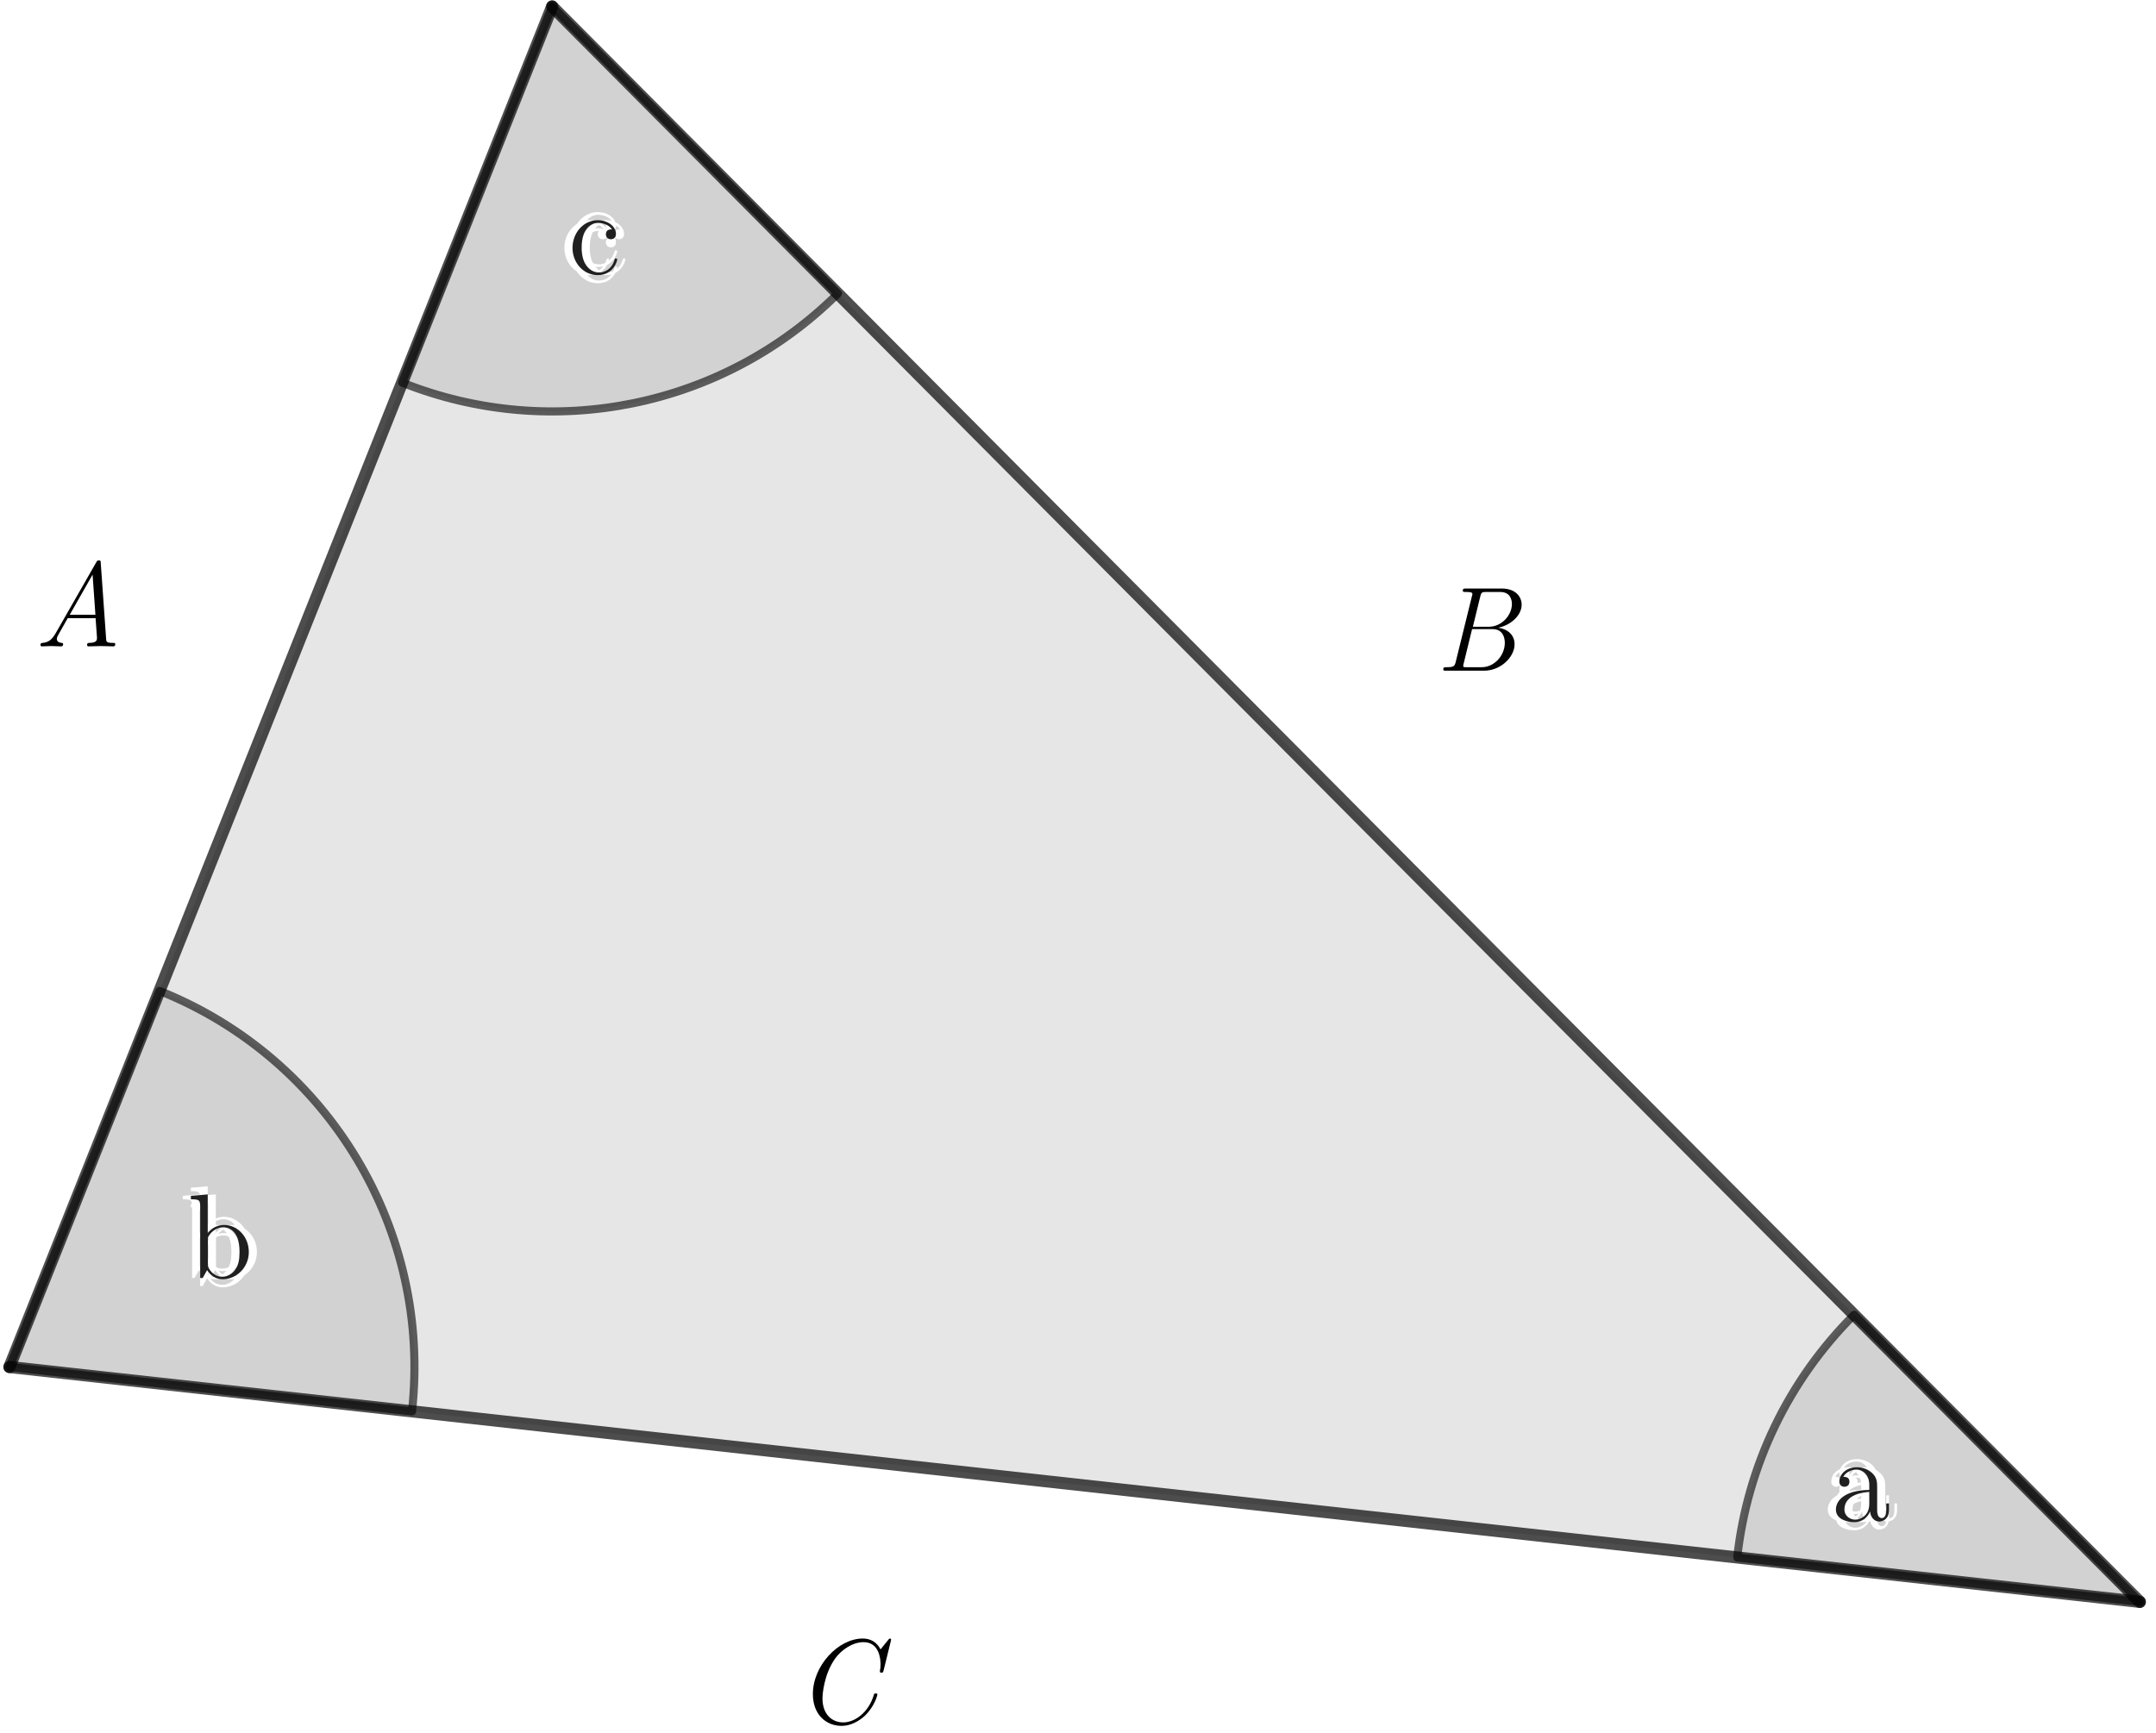
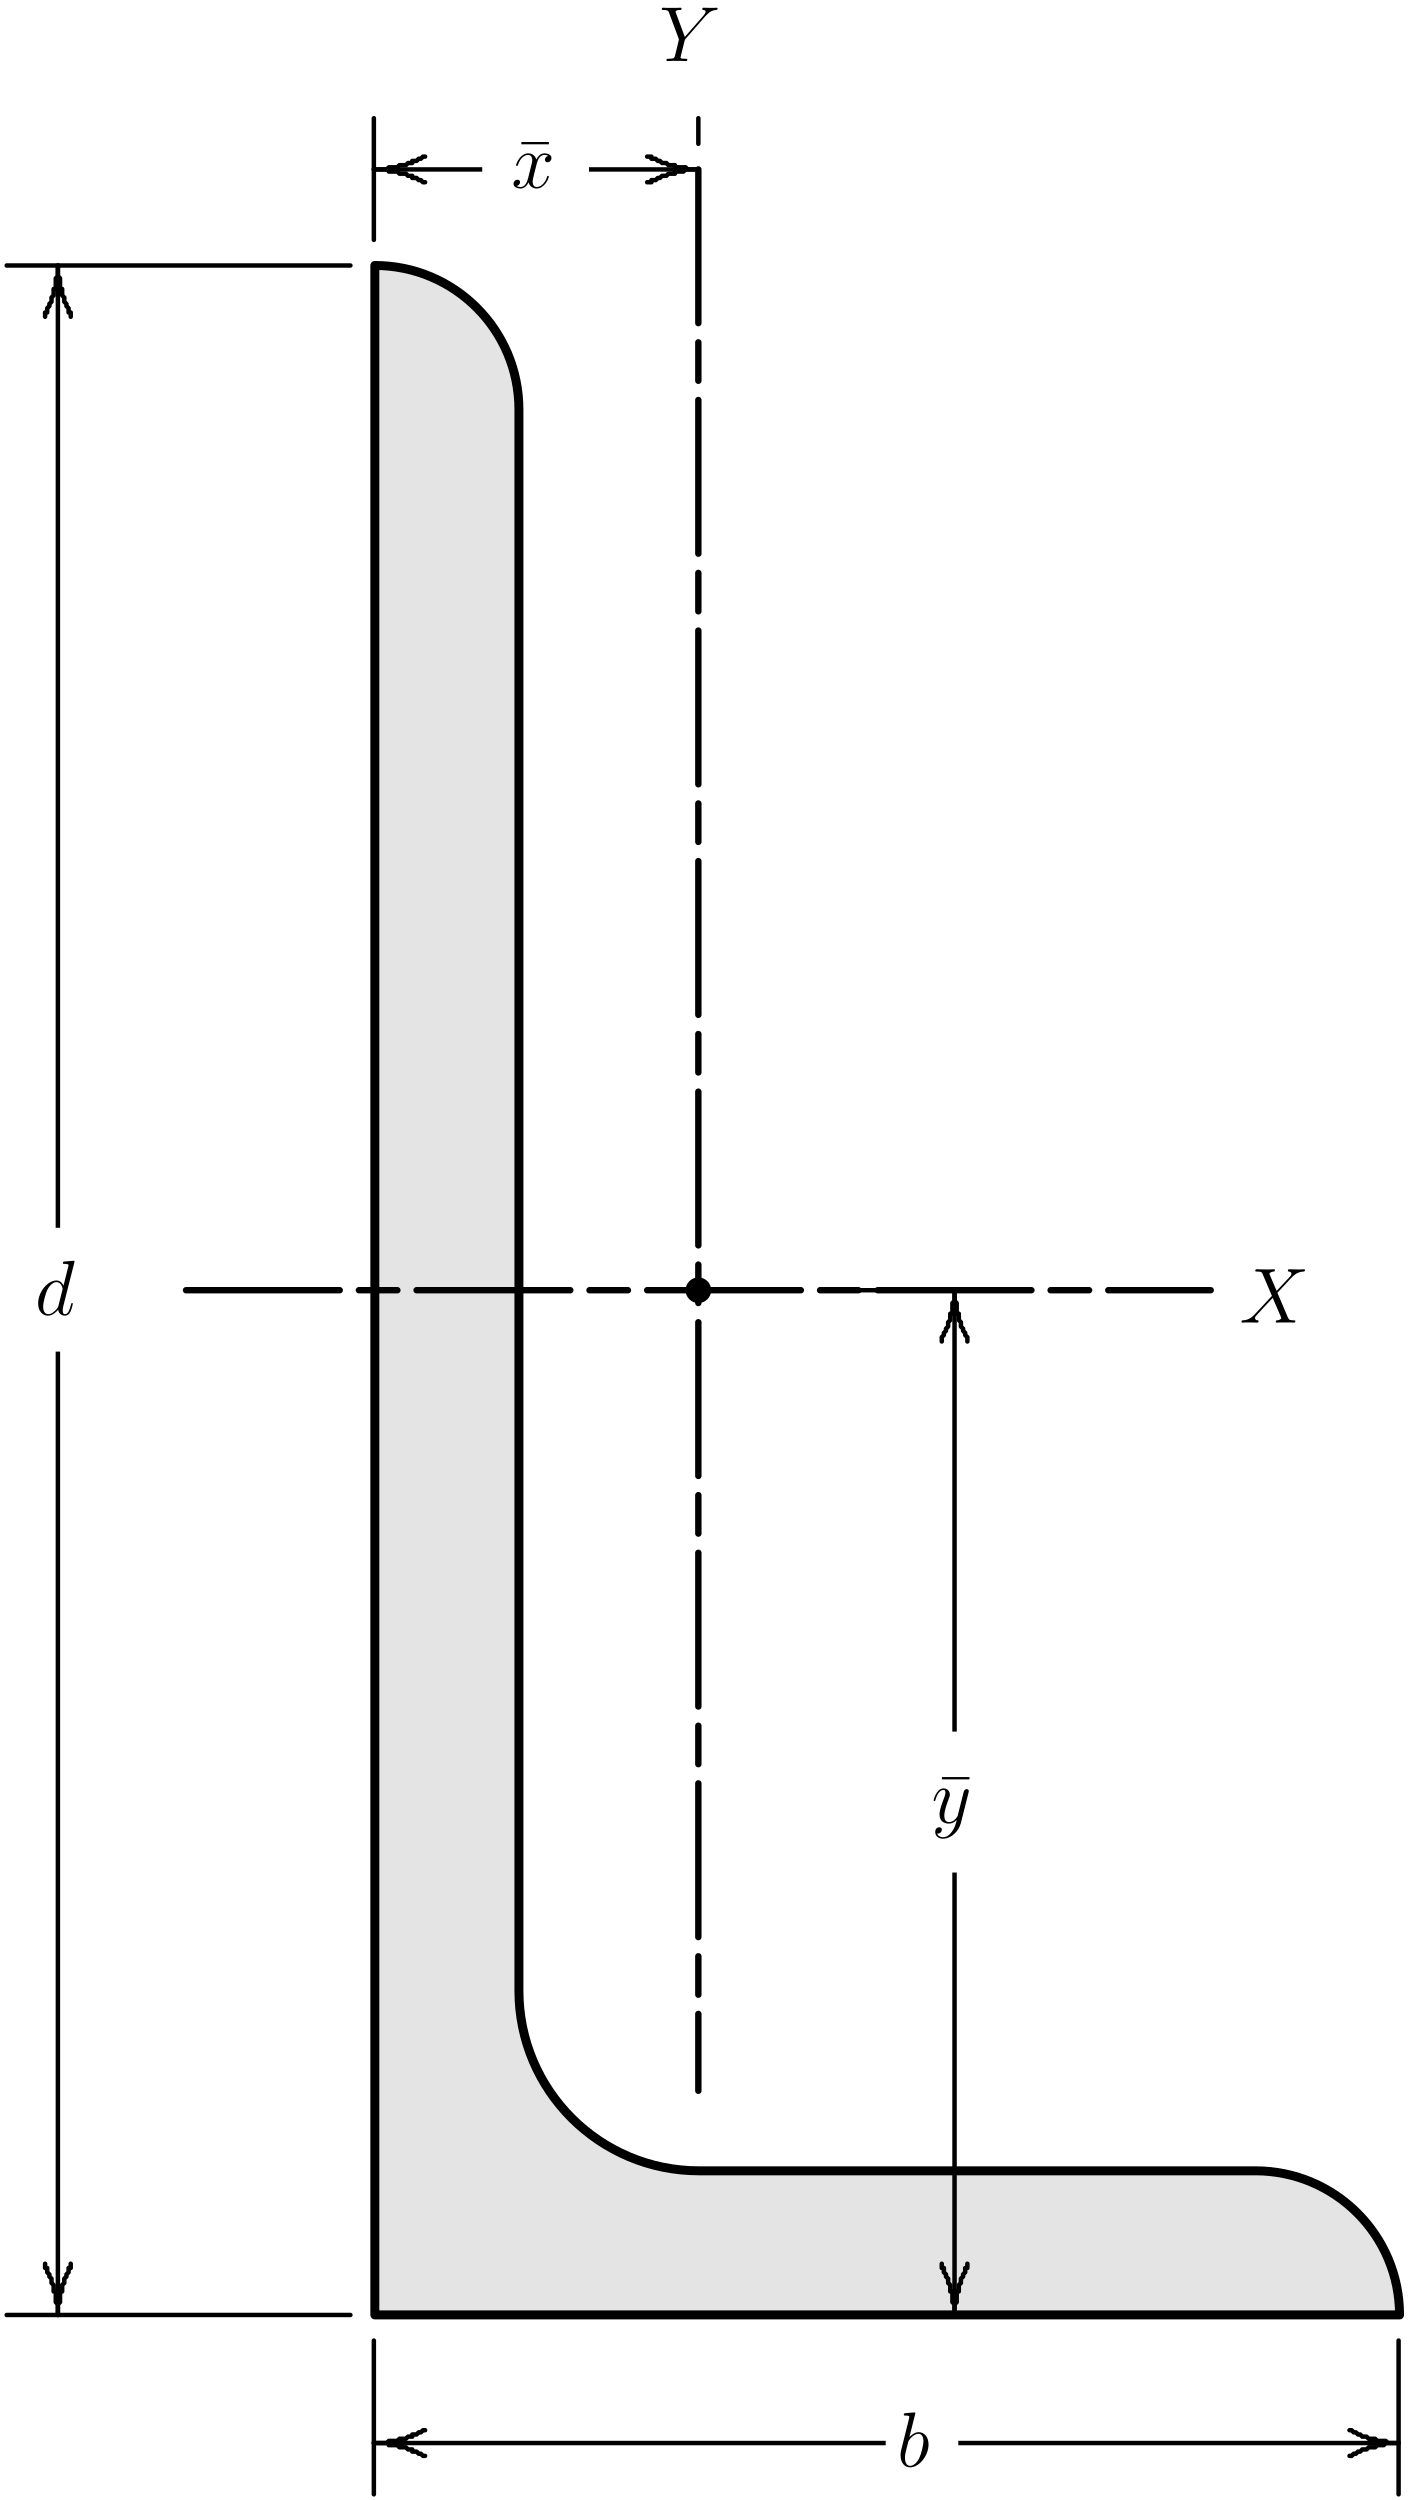
- <svg xmlns="http://www.w3.org/2000/svg" xmlns:xlink="http://www.w3.org/1999/xlink" width="214pt" height="172pt" viewBox="0 0 214 172" version="1.1">
+ <svg xmlns="http://www.w3.org/2000/svg" xmlns:xlink="http://www.w3.org/1999/xlink" width="258.8pt" height="459.163pt" viewBox="0 0 258.8 459.163" version="1.1">
  <defs>
    <g>
      <symbol overflow="visible" id="glyph0-0">
        <path style="stroke:none;" d="" />
      </symbol>
      <symbol overflow="visible" id="glyph0-1">
-         <path style="stroke:none;" d="M 5.672 -1.062 L 5.672 -1.734 L 5.406 -1.734 L 5.406 -1.062 C 5.406 -0.375 5.109 -0.281 4.953 -0.281 C 4.5 -0.281 4.5 -0.922 4.5 -1.094 L 4.5 -3.188 C 4.5 -3.844 4.5 -4.312 3.969 -4.781 C 3.547 -5.156 3.016 -5.328 2.484 -5.328 C 1.5 -5.328 0.75 -4.688 0.75 -3.906 C 0.75 -3.562 0.984 -3.391 1.25 -3.391 C 1.547 -3.391 1.75 -3.594 1.75 -3.891 C 1.75 -4.375 1.312 -4.375 1.141 -4.375 C 1.406 -4.875 1.984 -5.094 2.469 -5.094 C 3.016 -5.094 3.719 -4.641 3.719 -3.562 L 3.719 -3.078 C 1.312 -3.047 0.406 -2.047 0.406 -1.125 C 0.406 -0.172 1.5 0.125 2.234 0.125 C 3.031 0.125 3.562 -0.359 3.797 -0.938 C 3.844 -0.375 4.203 0.062 4.719 0.062 C 4.969 0.062 5.672 -0.109 5.672 -1.062 Z M 3.719 -1.688 C 3.719 -0.516 2.844 -0.125 2.328 -0.125 C 1.75 -0.125 1.25 -0.547 1.25 -1.125 C 1.25 -2.703 3.281 -2.844 3.719 -2.875 Z M 3.719 -1.688 " />
+         <path style="stroke:none;" d="M 6.812 -5.828 L 5.469 -8.969 C 5.656 -9.312 6.078 -9.359 6.25 -9.375 C 6.344 -9.375 6.5 -9.391 6.5 -9.641 C 6.5 -9.797 6.375 -9.797 6.281 -9.797 C 6.031 -9.797 5.75 -9.766 5.516 -9.766 L 4.672 -9.766 C 3.797 -9.766 3.172 -9.797 3.156 -9.797 C 3.047 -9.797 2.891 -9.797 2.891 -9.531 C 2.891 -9.375 3.031 -9.375 3.219 -9.375 C 4.047 -9.375 4.109 -9.234 4.25 -8.891 L 5.953 -4.906 L 2.844 -1.578 C 2.328 -1.016 1.703 -0.469 0.641 -0.422 C 0.469 -0.406 0.359 -0.406 0.359 -0.141 C 0.359 -0.094 0.375 0 0.531 0 C 0.734 0 0.953 -0.031 1.141 -0.031 L 1.828 -0.031 C 2.281 -0.031 2.781 0 3.234 0 C 3.328 0 3.5 0 3.5 -0.266 C 3.5 -0.406 3.406 -0.422 3.312 -0.422 C 3.031 -0.438 2.844 -0.609 2.844 -0.828 C 2.844 -1.078 3.016 -1.25 3.422 -1.672 L 4.703 -3.062 C 5.016 -3.406 5.781 -4.234 6.094 -4.547 L 7.609 -1.016 C 7.609 -0.984 7.672 -0.844 7.672 -0.828 C 7.672 -0.703 7.359 -0.438 6.906 -0.422 C 6.812 -0.422 6.656 -0.406 6.656 -0.141 C 6.656 0 6.797 0 6.875 0 C 7.109 0 7.406 -0.031 7.641 -0.031 L 9.219 -0.031 C 9.484 -0.031 9.75 0 10 0 C 10.094 0 10.25 0 10.25 -0.266 C 10.25 -0.422 10.109 -0.422 9.984 -0.422 C 9.125 -0.438 9.094 -0.5 8.844 -1.031 L 6.953 -5.484 L 8.781 -7.438 C 8.922 -7.578 9.25 -7.938 9.375 -8.078 C 10 -8.719 10.578 -9.312 11.734 -9.375 C 11.875 -9.391 12.016 -9.391 12.016 -9.641 C 12.016 -9.797 11.891 -9.797 11.828 -9.797 C 11.625 -9.797 11.422 -9.766 11.219 -9.766 L 10.562 -9.766 C 10.094 -9.766 9.594 -9.797 9.156 -9.797 C 9.047 -9.797 8.875 -9.797 8.875 -9.531 C 8.875 -9.391 8.984 -9.375 9.062 -9.375 C 9.297 -9.359 9.531 -9.234 9.531 -8.969 L 9.531 -8.938 C 9.516 -8.828 9.484 -8.688 9.328 -8.516 Z M 6.812 -5.828 " />
      </symbol>
      <symbol overflow="visible" id="glyph0-2">
-         <path style="stroke:none;" d="M 6.078 -2.578 C 6.078 -4.094 4.953 -5.266 3.625 -5.266 C 2.969 -5.266 2.406 -4.969 2 -4.469 L 2 -8.297 L 0.328 -8.156 L 0.328 -7.812 C 1.141 -7.812 1.25 -7.734 1.25 -7.141 L 1.25 0 L 1.5 0 L 1.938 -0.781 C 2.219 -0.328 2.719 0.125 3.484 0.125 C 4.859 0.125 6.078 -1.047 6.078 -2.578 Z M 5.156 -2.594 C 5.156 -1.797 5.047 -1.297 4.75 -0.859 C 4.516 -0.484 4.047 -0.125 3.438 -0.125 C 2.797 -0.125 2.375 -0.531 2.172 -0.859 C 2.016 -1.109 2.016 -1.156 2.016 -1.359 L 2.016 -3.828 C 2.016 -4.047 2.016 -4.062 2.156 -4.25 C 2.438 -4.688 2.969 -5.031 3.547 -5.031 C 3.906 -5.031 5.156 -4.891 5.156 -2.594 Z M 5.156 -2.594 " />
+         <path style="stroke:none;" d="M 8.438 -8.203 L 8.766 -8.531 C 9.391 -9.188 9.922 -9.344 10.422 -9.375 C 10.578 -9.391 10.719 -9.406 10.719 -9.656 C 10.719 -9.797 10.578 -9.797 10.547 -9.797 C 10.375 -9.797 10.188 -9.766 10.016 -9.766 L 9.422 -9.766 C 9.016 -9.766 8.562 -9.797 8.156 -9.797 C 8.062 -9.797 7.906 -9.797 7.906 -9.531 C 7.906 -9.391 8.047 -9.375 8.094 -9.375 C 8.516 -9.359 8.516 -9.141 8.516 -9.047 C 8.516 -8.891 8.406 -8.672 8.125 -8.344 L 4.703 -4.438 L 3.078 -8.797 C 3 -9 3 -9.016 3 -9.047 C 3 -9.359 3.578 -9.375 3.766 -9.375 C 3.938 -9.375 4.094 -9.375 4.094 -9.641 C 4.094 -9.797 3.953 -9.797 3.875 -9.797 C 3.625 -9.797 3.344 -9.766 3.094 -9.766 L 1.5 -9.766 C 1.25 -9.766 0.969 -9.797 0.734 -9.797 C 0.625 -9.797 0.469 -9.797 0.469 -9.531 C 0.469 -9.375 0.609 -9.375 0.812 -9.375 C 1.516 -9.375 1.656 -9.25 1.781 -8.922 L 3.562 -4.141 C 3.578 -4.109 3.609 -3.938 3.609 -3.906 C 3.609 -3.859 2.906 -1.031 2.875 -0.891 C 2.75 -0.5 2.609 -0.438 1.688 -0.422 C 1.453 -0.422 1.328 -0.422 1.328 -0.141 C 1.328 0 1.484 0 1.531 0 C 1.797 0 2.094 -0.031 2.359 -0.031 L 4.062 -0.031 C 4.312 -0.031 4.625 0 4.875 0 C 4.984 0 5.156 0 5.156 -0.266 C 5.156 -0.422 5.047 -0.422 4.812 -0.422 C 3.922 -0.422 3.922 -0.516 3.922 -0.672 C 3.922 -0.781 4.031 -1.234 4.109 -1.516 L 4.625 -3.578 C 4.703 -3.891 4.703 -3.922 4.828 -4.062 Z M 8.438 -8.203 " />
      </symbol>
      <symbol overflow="visible" id="glyph0-3">
-         <path style="stroke:none;" d="M 4.859 -1.422 C 4.859 -1.531 4.766 -1.531 4.734 -1.531 C 4.625 -1.531 4.609 -1.5 4.578 -1.344 C 4.312 -0.5 3.672 -0.141 3.031 -0.141 C 2.297 -0.141 1.328 -0.781 1.328 -2.594 C 1.328 -4.578 2.344 -5.062 2.938 -5.062 C 3.391 -5.062 4.047 -4.891 4.328 -4.422 C 4.188 -4.422 3.734 -4.422 3.734 -3.938 C 3.734 -3.641 3.938 -3.438 4.234 -3.438 C 4.5 -3.438 4.734 -3.609 4.734 -3.953 C 4.734 -4.75 3.891 -5.328 2.922 -5.328 C 1.531 -5.328 0.422 -4.094 0.422 -2.578 C 0.422 -1.047 1.562 0.125 2.922 0.125 C 4.5 0.125 4.859 -1.312 4.859 -1.422 Z M 4.859 -1.422 " />
+         <path style="stroke:none;" d="M 7.219 -9.594 C 7.234 -9.656 7.266 -9.734 7.266 -9.812 C 7.266 -9.953 7.109 -9.953 7.078 -9.953 C 7.078 -9.953 6.375 -9.891 6.297 -9.891 C 6.047 -9.875 5.844 -9.844 5.578 -9.828 C 5.219 -9.797 5.125 -9.781 5.125 -9.531 C 5.125 -9.375 5.234 -9.375 5.438 -9.375 C 6.141 -9.375 6.156 -9.25 6.156 -9.109 C 6.156 -9.016 6.125 -8.906 6.109 -8.859 L 5.234 -5.375 C 5.078 -5.75 4.688 -6.328 3.938 -6.328 C 2.328 -6.328 0.578 -4.234 0.578 -2.109 C 0.578 -0.688 1.406 0.141 2.375 0.141 C 3.172 0.141 3.844 -0.469 4.25 -0.953 C 4.391 -0.094 5.062 0.141 5.5 0.141 C 5.922 0.141 6.266 -0.109 6.531 -0.625 C 6.75 -1.125 6.953 -2 6.953 -2.047 C 6.953 -2.125 6.906 -2.188 6.812 -2.188 C 6.688 -2.188 6.672 -2.109 6.609 -1.891 C 6.391 -1.047 6.125 -0.141 5.531 -0.141 C 5.125 -0.141 5.094 -0.516 5.094 -0.797 C 5.094 -0.859 5.094 -1.156 5.188 -1.562 Z M 4.312 -1.703 C 4.25 -1.469 4.25 -1.438 4.047 -1.156 C 3.734 -0.766 3.094 -0.141 2.422 -0.141 C 1.844 -0.141 1.5 -0.672 1.5 -1.516 C 1.5 -2.312 1.953 -3.922 2.219 -4.516 C 2.719 -5.516 3.391 -6.031 3.938 -6.031 C 4.891 -6.031 5.078 -4.859 5.078 -4.75 C 5.078 -4.734 5.031 -4.547 5.016 -4.516 Z M 4.312 -1.703 " />
+       </symbol>
+       <symbol overflow="visible" id="glyph0-4">
+         <path style="stroke:none;" d="M 3.312 -9.594 C 3.328 -9.656 3.359 -9.734 3.359 -9.812 C 3.359 -9.953 3.219 -9.953 3.188 -9.953 C 3.172 -9.953 2.656 -9.906 2.391 -9.891 C 2.156 -9.875 1.938 -9.844 1.672 -9.828 C 1.328 -9.797 1.234 -9.781 1.234 -9.531 C 1.234 -9.375 1.375 -9.375 1.516 -9.375 C 2.25 -9.375 2.25 -9.25 2.25 -9.109 C 2.25 -9.016 2.141 -8.594 2.078 -8.328 L 1.734 -6.953 C 1.594 -6.391 0.781 -3.125 0.719 -2.875 C 0.641 -2.516 0.641 -2.266 0.641 -2.078 C 0.641 -0.609 1.469 0.141 2.391 0.141 C 4.062 0.141 5.781 -2 5.781 -4.078 C 5.781 -5.391 5.031 -6.328 3.953 -6.328 C 3.219 -6.328 2.531 -5.703 2.266 -5.422 Z M 2.406 -0.141 C 1.953 -0.141 1.453 -0.484 1.453 -1.609 C 1.453 -2.078 1.484 -2.359 1.75 -3.359 C 1.797 -3.547 2.016 -4.453 2.078 -4.641 C 2.109 -4.766 2.953 -6.031 3.938 -6.031 C 4.562 -6.031 4.844 -5.406 4.844 -4.656 C 4.844 -3.969 4.453 -2.359 4.094 -1.609 C 3.734 -0.828 3.062 -0.141 2.406 -0.141 Z M 2.406 -0.141 " />
+       </symbol>
+       <symbol overflow="visible" id="glyph0-5">
+         <path style="stroke:none;" d="M 6.797 -5.859 C 6.344 -5.766 6.172 -5.422 6.172 -5.156 C 6.172 -4.812 6.438 -4.688 6.641 -4.688 C 7.078 -4.688 7.375 -5.062 7.375 -5.453 C 7.375 -6.047 6.688 -6.328 6.078 -6.328 C 5.203 -6.328 4.719 -5.469 4.594 -5.188 C 4.266 -6.266 3.375 -6.328 3.109 -6.328 C 1.656 -6.328 0.875 -4.453 0.875 -4.125 C 0.875 -4.078 0.938 -4 1.031 -4 C 1.141 -4 1.172 -4.094 1.203 -4.141 C 1.688 -5.734 2.656 -6.031 3.062 -6.031 C 3.719 -6.031 3.844 -5.438 3.844 -5.094 C 3.844 -4.781 3.766 -4.453 3.578 -3.766 L 3.094 -1.797 C 2.891 -0.938 2.469 -0.141 1.703 -0.141 C 1.641 -0.141 1.281 -0.141 0.969 -0.328 C 1.484 -0.438 1.609 -0.859 1.609 -1.031 C 1.609 -1.312 1.391 -1.484 1.125 -1.484 C 0.781 -1.484 0.406 -1.188 0.406 -0.734 C 0.406 -0.125 1.078 0.141 1.688 0.141 C 2.375 0.141 2.875 -0.406 3.172 -0.984 C 3.406 -0.141 4.109 0.141 4.641 0.141 C 6.109 0.141 6.891 -1.734 6.891 -2.047 C 6.891 -2.125 6.828 -2.188 6.734 -2.188 C 6.609 -2.188 6.594 -2.109 6.562 -2 C 6.172 -0.734 5.328 -0.141 4.688 -0.141 C 4.188 -0.141 3.922 -0.516 3.922 -1.109 C 3.922 -1.422 3.969 -1.656 4.203 -2.594 L 4.703 -4.547 C 4.922 -5.406 5.406 -6.031 6.062 -6.031 C 6.094 -6.031 6.5 -6.031 6.797 -5.859 Z M 6.797 -5.859 " />
+       </symbol>
+       <symbol overflow="visible" id="glyph0-6">
+         <path style="stroke:none;" d="M 3.766 1.609 C 3.391 2.156 2.828 2.641 2.125 2.641 C 1.953 2.641 1.266 2.609 1.047 1.953 C 1.094 1.969 1.156 1.969 1.188 1.969 C 1.625 1.969 1.906 1.594 1.906 1.266 C 1.906 0.938 1.641 0.812 1.422 0.812 C 1.188 0.812 0.688 0.984 0.688 1.688 C 0.688 2.422 1.312 2.922 2.125 2.922 C 3.562 2.922 5 1.609 5.406 0.016 L 6.812 -5.578 C 6.828 -5.656 6.859 -5.734 6.859 -5.828 C 6.859 -6.031 6.688 -6.188 6.469 -6.188 C 6.344 -6.188 6.031 -6.125 5.922 -5.688 L 4.859 -1.484 C 4.797 -1.219 4.797 -1.188 4.672 -1.031 C 4.391 -0.625 3.922 -0.141 3.234 -0.141 C 2.422 -0.141 2.359 -0.938 2.359 -1.312 C 2.359 -2.141 2.734 -3.234 3.125 -4.281 C 3.281 -4.688 3.375 -4.891 3.375 -5.172 C 3.375 -5.781 2.938 -6.328 2.234 -6.328 C 0.922 -6.328 0.391 -4.25 0.391 -4.125 C 0.391 -4.078 0.438 -4 0.547 -4 C 0.672 -4 0.688 -4.062 0.75 -4.266 C 1.094 -5.469 1.641 -6.031 2.188 -6.031 C 2.328 -6.031 2.562 -6.031 2.562 -5.562 C 2.562 -5.188 2.406 -4.781 2.188 -4.234 C 1.484 -2.359 1.484 -1.875 1.484 -1.531 C 1.484 -0.172 2.469 0.141 3.188 0.141 C 3.594 0.141 4.109 0.016 4.625 -0.516 L 4.641 -0.5 C 4.422 0.344 4.281 0.906 3.766 1.609 Z M 3.766 1.609 " />
      </symbol>
      <symbol overflow="visible" id="glyph1-0">
        <path style="stroke:none;" d="" />
      </symbol>
      <symbol overflow="visible" id="glyph1-1">
-         <path style="stroke:none;" d="M 8.094 -0.219 C 8.094 -0.344 8.016 -0.344 7.859 -0.344 C 7.266 -0.344 7.203 -0.438 7.188 -0.734 L 6.656 -8.25 C 6.641 -8.5 6.641 -8.531 6.469 -8.531 C 6.297 -8.531 6.266 -8.469 6.188 -8.312 L 2.203 -1.344 C 1.828 -0.688 1.5 -0.406 0.891 -0.344 C 0.766 -0.328 0.672 -0.328 0.672 -0.125 C 0.672 0 0.812 0 0.812 0 C 1.094 0 1.422 -0.031 1.719 -0.031 C 2.047 -0.031 2.391 0 2.703 0 C 2.781 0 2.922 0 2.922 -0.234 C 2.922 -0.328 2.828 -0.344 2.75 -0.344 C 2.469 -0.375 2.297 -0.516 2.297 -0.734 C 2.297 -0.906 2.391 -1.062 2.5 -1.25 L 3.375 -2.797 L 6.141 -2.797 L 6.281 -0.875 C 6.281 -0.688 6.312 -0.359 5.562 -0.344 C 5.406 -0.344 5.297 -0.344 5.297 -0.125 C 5.297 0 5.422 0 5.469 0 C 5.859 0 6.281 -0.031 6.688 -0.031 C 7.094 -0.031 7.5 0 7.875 0 C 7.953 0 8.094 0 8.094 -0.219 Z M 6.125 -3.141 L 3.578 -3.141 L 5.844 -7.125 Z M 6.125 -3.141 " />
-       </symbol>
-       <symbol overflow="visible" id="glyph1-2">
-         <path style="stroke:none;" d="M 7.906 -2.625 C 7.906 -3.562 7.203 -4.141 6.281 -4.266 C 7.547 -4.516 8.609 -5.5 8.609 -6.547 C 8.609 -7.391 7.953 -8.156 6.641 -8.156 L 3.094 -8.156 C 2.875 -8.156 2.766 -8.156 2.766 -7.938 C 2.766 -7.812 2.859 -7.812 3.078 -7.812 C 3.375 -7.812 3.719 -7.812 3.719 -7.625 C 3.719 -7.547 3.719 -7.516 3.688 -7.453 L 2.062 -0.859 C 1.953 -0.438 1.875 -0.344 1.141 -0.344 C 0.938 -0.344 0.828 -0.344 0.828 -0.125 C 0.828 0 0.922 0 1.109 0 L 4.906 0 C 6.531 0 7.906 -1.359 7.906 -2.625 Z M 7.641 -6.609 C 7.641 -5.562 6.688 -4.359 5.328 -4.359 L 3.766 -4.359 L 4.5 -7.359 C 4.609 -7.812 4.703 -7.812 5.094 -7.812 L 6.484 -7.812 C 7.438 -7.812 7.641 -7.109 7.641 -6.609 Z M 6.938 -2.766 C 6.938 -1.516 5.906 -0.344 4.641 -0.344 L 3.172 -0.344 C 2.828 -0.344 2.812 -0.359 2.812 -0.484 C 2.812 -0.531 2.812 -0.562 2.859 -0.734 L 3.688 -4.125 L 5.734 -4.125 C 6.672 -4.125 6.938 -3.375 6.938 -2.766 Z M 6.938 -2.766 " />
-       </symbol>
-       <symbol overflow="visible" id="glyph1-3">
-         <path style="stroke:none;" d="M 8.781 -5.234 L 9.5 -8.156 C 9.516 -8.188 9.531 -8.312 9.531 -8.312 C 9.531 -8.422 9.422 -8.422 9.422 -8.422 C 9.422 -8.422 9.344 -8.422 9.266 -8.312 L 8.484 -7.344 C 8.109 -8.062 7.5 -8.422 6.719 -8.422 C 4.297 -8.422 1.766 -5.734 1.766 -2.906 C 1.766 -0.875 3.078 0.25 4.609 0.25 C 5.906 0.25 6.844 -0.688 6.938 -0.766 C 7.984 -1.797 8.172 -2.875 8.172 -2.875 C 8.172 -2.969 8.078 -2.969 8.016 -2.969 C 7.906 -2.969 7.859 -2.969 7.828 -2.859 C 7.297 -1.031 5.891 -0.094 4.781 -0.094 C 3.688 -0.094 2.719 -0.859 2.719 -2.484 C 2.719 -2.828 2.844 -4.859 4 -6.469 C 4.609 -7.297 5.703 -8.062 6.797 -8.062 C 8.344 -8.062 8.484 -6.406 8.484 -5.875 C 8.484 -5.703 8.469 -5.422 8.422 -5.25 L 8.422 -5.141 C 8.422 -5.031 8.516 -5.031 8.578 -5.031 C 8.703 -5.031 8.719 -5.047 8.781 -5.234 Z M 8.781 -5.234 " />
+         <path style="stroke:none;" d="M 6.031 -7.984 L 6.031 -8.406 L 0.969 -8.406 L 0.969 -7.984 Z M 6.031 -7.984 " />
      </symbol>
    </g>
+     <clipPath id="clip1">
+       <path d="M 0.734 424 L 65 424 L 65 426 L 0.734 426 Z M 0.734 424 " />
+     </clipPath>
+     <clipPath id="clip2">
+       <path d="M 0.734 48 L 65 48 L 65 50 L 0.734 50 Z M 0.734 48 " />
+     </clipPath>
+     <clipPath id="clip3">
+       <path d="M 156 424 L 185.348 424 L 185.348 426 L 156 426 Z M 156 424 " />
+     </clipPath>
+     <clipPath id="clip4">
+       <path d="M 156 236 L 185.348 236 L 185.348 238 L 156 238 Z M 156 236 " />
+     </clipPath>
+     <clipPath id="clip5">
+       <path d="M 0.734 225 L 21 225 L 21 249 L 0.734 249 Z M 0.734 225 " />
+     </clipPath>
+     <clipPath id="clip6">
+       <path d="M 162.477 437 L 177 437 L 177 459.164 L 162.477 459.164 Z M 162.477 437 " />
+     </clipPath>
+     <clipPath id="clip7">
+       <path d="M 165 318 L 185.348 318 L 185.348 344 L 165 344 Z M 165 318 " />
+     </clipPath>
+     <clipPath id="clip8">
+       <path d="M 168.277 319.082 L 184.613 319.082 L 184.613 343.348 L 168.277 343.348 Z M 168.277 319.082 " />
+     </clipPath>
  </defs>
  <g id="surface1">
-     <path style=" stroke:none;fill-rule:evenodd;fill:rgb(0%,0%,0%);fill-opacity:0.098;" d="M 212.391 159.035 L 54.805 0.645 L 0.938 135.719 Z M 212.391 159.035 " />
-     <path style="fill-rule:nonzero;fill:rgb(12.549%,12.549%,12.549%);fill-opacity:0.098;stroke-width:0.797;stroke-linecap:round;stroke-linejoin:round;stroke:rgb(12.549%,12.549%,12.549%);stroke-opacity:0.698;stroke-miterlimit:10;" d="M 222.348 140.69 C 215.909 147.101 211.844 155.533 210.849 164.569 L 250.451 168.937 Z M 222.348 140.69 " transform="matrix(1.00896,0,0,1.00896,-40.30469,-11.41505)" />
-     <g style="fill:rgb(100%,100%,100%);fill-opacity:1;">
-       <use xlink:href="#glyph0-1" x="182.627" y="150.999" />
+     <path style=" stroke:none;fill-rule:nonzero;fill:rgb(89.41%,89.41%,89.41%);fill-opacity:1;" d="M 68.844 425.168 L 68.844 48.754 C 83.457 48.754 95.309 60.605 95.309 75.223 L 95.309 365.625 C 95.309 383.895 110.113 398.703 128.383 398.703 L 230.582 398.703 C 245.195 398.703 257.047 410.555 257.047 425.168 Z M 68.844 425.168 " />
+     <path style="fill:none;stroke-width:1.008;stroke-linecap:round;stroke-linejoin:round;stroke:rgb(0%,0%,0%);stroke-opacity:1;stroke-miterlimit:10;" d="M 41.689 264.036 L 41.689 33.638 C 50.634 33.638 57.888 40.89 57.888 49.837 L 57.888 227.59 C 57.888 238.773 66.95 247.837 78.132 247.837 L 140.688 247.837 C 149.632 247.837 156.887 255.091 156.887 264.036 L 41.689 264.036 " transform="matrix(1.63374,0,0,1.63374,0.734969,-6.197988)" />
+     <path style="fill:none;stroke-width:0.72;stroke-linecap:round;stroke-linejoin:round;stroke:rgb(0%,0%,0%);stroke-opacity:1;stroke-dasharray:17.28,2.16,4.32,2.16;stroke-miterlimit:10;" d="M 20.462 148.841 L 135.659 148.841 " transform="matrix(1.63374,0,0,1.63374,0.734969,-6.197988)" />
+     <path style="fill:none;stroke-width:0.72;stroke-linecap:round;stroke-linejoin:round;stroke:rgb(0%,0%,0%);stroke-opacity:1;stroke-dasharray:17.28,2.16,4.32,2.16;stroke-miterlimit:10;" d="M 78.058 22.84 L 78.058 238.84 " transform="matrix(1.63374,0,0,1.63374,0.734969,-6.197988)" />
+     <g clip-path="url(#clip1)" clip-rule="nonzero">
+       <path style="fill:none;stroke-width:0.504;stroke-linecap:round;stroke-linejoin:round;stroke:rgb(0%,0%,0%);stroke-opacity:1;stroke-miterlimit:10;" d="M 38.942 264.043 L 0.301 264.043 " transform="matrix(1.63374,0,0,1.63374,0.734969,-6.197988)" />
    </g>
-     <g style="fill:rgb(100%,100%,100%);fill-opacity:1;">
-       <use xlink:href="#glyph0-1" x="181.017" y="150.999" />
+     <g clip-path="url(#clip2)" clip-rule="nonzero">
+       <path style="fill:none;stroke-width:0.504;stroke-linecap:round;stroke-linejoin:round;stroke:rgb(0%,0%,0%);stroke-opacity:1;stroke-miterlimit:10;" d="M 38.942 33.64 L 0.301 33.64 " transform="matrix(1.63374,0,0,1.63374,0.734969,-6.197988)" />
    </g>
-     <g style="fill:rgb(100%,100%,100%);fill-opacity:1;">
-       <use xlink:href="#glyph0-1" x="181.822" y="151.803" />
+     <path style="fill:none;stroke-width:0.504;stroke-linecap:round;stroke-linejoin:round;stroke:rgb(0%,0%,0%);stroke-opacity:1;stroke-miterlimit:10;" d="M 6.058 264.043 L 6.058 33.64 " transform="matrix(1.63374,0,0,1.63374,0.734969,-6.197988)" />
+     <path style="fill:none;stroke-width:0.504;stroke-linecap:round;stroke-linejoin:round;stroke:rgb(0%,0%,0%);stroke-opacity:1;stroke-miterlimit:10;" d="M 7.5 258.281 L 7.5 258.761 L 7.261 258.761 L 7.261 259.242 L 7.02 259.481 L 7.02 259.723 L 6.78 259.962 L 6.78 260.44 L 6.539 260.679 L 6.539 261.401 L 6.3 261.401 L 6.3 262.601 L 6.058 262.84 L 6.058 264.043 L 6.058 262.84 L 5.819 262.601 L 5.819 261.401 L 5.578 261.401 L 5.578 260.679 L 5.341 260.44 L 5.341 259.962 L 5.102 259.723 L 5.102 259.481 L 4.858 259.242 L 4.858 258.761 L 4.621 258.761 L 4.621 258.281 " transform="matrix(1.63374,0,0,1.63374,0.734969,-6.197988)" />
+     <path style="fill:none;stroke-width:0.24;stroke-linecap:round;stroke-linejoin:round;stroke:rgb(0%,0%,0%);stroke-opacity:1;stroke-miterlimit:10;" d="M 7.5 258.281 L 7.5 258.761 L 7.261 258.761 L 7.261 259.242 L 7.02 259.481 L 7.02 259.723 L 6.78 259.962 L 6.78 260.44 L 6.539 260.679 L 6.539 261.401 L 6.3 261.401 L 6.3 262.601 L 6.058 262.84 L 6.058 264.043 L 6.058 262.84 L 5.819 262.601 L 5.819 261.401 L 5.578 261.401 L 5.578 260.679 L 5.341 260.44 L 5.341 259.962 L 5.102 259.723 L 5.102 259.481 L 4.858 259.242 L 4.858 258.761 L 4.621 258.761 L 4.621 258.281 " transform="matrix(1.63374,0,0,1.63374,0.734969,-6.197988)" />
+     <path style="fill:none;stroke-width:0.504;stroke-linecap:round;stroke-linejoin:round;stroke:rgb(0%,0%,0%);stroke-opacity:1;stroke-miterlimit:10;" d="M 4.621 39.403 L 4.621 38.922 L 4.858 38.922 L 4.858 38.442 L 5.102 38.202 L 5.102 37.961 L 5.341 37.722 L 5.341 37.241 L 5.578 37 L 5.578 36.28 L 5.819 36.28 L 5.819 35.082 L 6.058 34.841 L 6.058 33.64 L 6.058 34.841 L 6.3 35.082 L 6.3 36.28 L 6.539 36.28 L 6.539 37 L 6.78 37.241 L 6.78 37.722 L 7.02 37.961 L 7.02 38.202 L 7.261 38.442 L 7.261 38.922 L 7.5 38.922 L 7.5 39.403 " transform="matrix(1.63374,0,0,1.63374,0.734969,-6.197988)" />
+     <path style="fill:none;stroke-width:0.24;stroke-linecap:round;stroke-linejoin:round;stroke:rgb(0%,0%,0%);stroke-opacity:1;stroke-miterlimit:10;" d="M 4.621 39.403 L 4.621 38.922 L 4.858 38.922 L 4.858 38.442 L 5.102 38.202 L 5.102 37.961 L 5.341 37.722 L 5.341 37.241 L 5.578 37 L 5.578 36.28 L 5.819 36.28 L 5.819 35.082 L 6.058 34.841 L 6.058 33.64 L 6.058 34.841 L 6.3 35.082 L 6.3 36.28 L 6.539 36.28 L 6.539 37 L 6.78 37.241 L 6.78 37.722 L 7.02 37.961 L 7.02 38.202 L 7.261 38.442 L 7.261 38.922 L 7.5 38.922 L 7.5 39.403 " transform="matrix(1.63374,0,0,1.63374,0.734969,-6.197988)" />
+     <path style="fill:none;stroke-width:0.504;stroke-linecap:round;stroke-linejoin:round;stroke:rgb(0%,0%,0%);stroke-opacity:1;stroke-miterlimit:10;" d="M 41.579 266.922 L 41.579 284.204 " transform="matrix(1.63374,0,0,1.63374,0.734969,-6.197988)" />
+     <path style="fill:none;stroke-width:0.504;stroke-linecap:round;stroke-linejoin:round;stroke:rgb(0%,0%,0%);stroke-opacity:1;stroke-miterlimit:10;" d="M 156.781 266.922 L 156.781 284.204 " transform="matrix(1.63374,0,0,1.63374,0.734969,-6.197988)" />
+     <path style="fill:none;stroke-width:0.504;stroke-linecap:round;stroke-linejoin:round;stroke:rgb(0%,0%,0%);stroke-opacity:1;stroke-miterlimit:10;" d="M 41.579 278.442 L 156.781 278.442 " transform="matrix(1.63374,0,0,1.63374,0.734969,-6.197988)" />
+     <path style="fill:none;stroke-width:0.504;stroke-linecap:round;stroke-linejoin:round;stroke:rgb(0%,0%,0%);stroke-opacity:1;stroke-miterlimit:10;" d="M 47.341 279.883 L 47.102 279.883 L 46.858 279.642 L 46.621 279.642 L 46.38 279.403 L 45.897 279.403 L 45.897 279.159 L 45.421 279.159 L 45.18 278.922 L 44.46 278.922 L 44.219 278.681 L 43.262 278.681 L 43.262 278.442 L 41.579 278.442 L 43.021 278.442 L 43.262 278.202 L 44.219 278.202 L 44.46 277.961 L 45.18 277.961 L 45.421 277.722 L 45.897 277.722 L 45.897 277.48 L 46.38 277.48 L 46.621 277.241 L 46.858 277.241 L 47.102 277 L 47.341 277 " transform="matrix(1.63374,0,0,1.63374,0.734969,-6.197988)" />
+     <path style="fill:none;stroke-width:0.24;stroke-linecap:round;stroke-linejoin:round;stroke:rgb(0%,0%,0%);stroke-opacity:1;stroke-miterlimit:10;" d="M 47.341 279.883 L 47.102 279.883 L 46.858 279.642 L 46.621 279.642 L 46.38 279.403 L 45.897 279.403 L 45.897 279.159 L 45.421 279.159 L 45.18 278.922 L 44.46 278.922 L 44.219 278.681 L 43.262 278.681 L 43.262 278.442 L 41.579 278.442 L 43.021 278.442 L 43.262 278.202 L 44.219 278.202 L 44.46 277.961 L 45.18 277.961 L 45.421 277.722 L 45.897 277.722 L 45.897 277.48 L 46.38 277.48 L 46.621 277.241 L 46.858 277.241 L 47.102 277 L 47.341 277 " transform="matrix(1.63374,0,0,1.63374,0.734969,-6.197988)" />
+     <path style="fill:none;stroke-width:0.504;stroke-linecap:round;stroke-linejoin:round;stroke:rgb(0%,0%,0%);stroke-opacity:1;stroke-miterlimit:10;" d="M 151.263 277 L 151.5 277 L 151.739 277.241 L 151.98 277.241 L 152.219 277.48 L 152.461 277.48 L 152.7 277.722 L 153.181 277.722 L 153.422 277.961 L 154.142 277.961 L 154.378 278.202 L 155.34 278.202 L 155.579 278.442 L 156.781 278.442 L 155.34 278.442 L 155.103 278.681 L 154.378 278.681 L 154.142 278.922 L 153.422 278.922 L 153.181 279.159 L 152.7 279.159 L 152.461 279.403 L 152.219 279.403 L 151.98 279.642 L 151.739 279.642 L 151.5 279.883 L 151.263 279.883 " transform="matrix(1.63374,0,0,1.63374,0.734969,-6.197988)" />
+     <path style="fill:none;stroke-width:0.24;stroke-linecap:round;stroke-linejoin:round;stroke:rgb(0%,0%,0%);stroke-opacity:1;stroke-miterlimit:10;" d="M 151.263 277 L 151.5 277 L 151.739 277.241 L 151.98 277.241 L 152.219 277.48 L 152.461 277.48 L 152.7 277.722 L 153.181 277.722 L 153.422 277.961 L 154.142 277.961 L 154.378 278.202 L 155.34 278.202 L 155.579 278.442 L 156.781 278.442 L 155.34 278.442 L 155.103 278.681 L 154.378 278.681 L 154.142 278.922 L 153.422 278.922 L 153.181 279.159 L 152.7 279.159 L 152.461 279.403 L 152.219 279.403 L 151.98 279.642 L 151.739 279.642 L 151.5 279.883 L 151.263 279.883 " transform="matrix(1.63374,0,0,1.63374,0.734969,-6.197988)" />
+     <path style="fill:none;stroke-width:0.504;stroke-linecap:round;stroke-linejoin:round;stroke:rgb(0%,0%,0%);stroke-opacity:1;stroke-miterlimit:10;" d="M 41.579 30.762 L 41.579 17.083 " transform="matrix(1.63374,0,0,1.63374,0.734969,-6.197988)" />
+     <path style="fill:none;stroke-width:0.504;stroke-linecap:round;stroke-linejoin:round;stroke:rgb(0%,0%,0%);stroke-opacity:1;stroke-miterlimit:10;" d="M 78.058 19.962 L 78.058 17.083 " transform="matrix(1.63374,0,0,1.63374,0.734969,-6.197988)" />
+     <path style="fill:none;stroke-width:0.504;stroke-linecap:round;stroke-linejoin:round;stroke:rgb(0%,0%,0%);stroke-opacity:1;stroke-miterlimit:10;" d="M 41.579 22.84 L 78.058 22.84 " transform="matrix(1.63374,0,0,1.63374,0.734969,-6.197988)" />
+     <path style="fill:none;stroke-width:0.504;stroke-linecap:round;stroke-linejoin:round;stroke:rgb(0%,0%,0%);stroke-opacity:1;stroke-miterlimit:10;" d="M 47.341 24.282 L 47.102 24.282 L 46.858 24.043 L 46.621 24.043 L 46.38 23.802 L 45.897 23.802 L 45.897 23.562 L 45.421 23.562 L 45.18 23.321 L 44.46 23.321 L 44.219 23.082 L 43.262 23.082 L 43.262 22.84 L 41.579 22.84 L 43.021 22.84 L 43.262 22.601 L 44.219 22.601 L 44.46 22.36 L 45.18 22.36 L 45.421 22.121 L 45.897 22.121 L 45.897 21.884 L 46.38 21.884 L 46.621 21.64 L 46.858 21.64 L 47.102 21.401 L 47.341 21.401 " transform="matrix(1.63374,0,0,1.63374,0.734969,-6.197988)" />
+     <path style="fill:none;stroke-width:0.24;stroke-linecap:round;stroke-linejoin:round;stroke:rgb(0%,0%,0%);stroke-opacity:1;stroke-miterlimit:10;" d="M 47.341 24.282 L 47.102 24.282 L 46.858 24.043 L 46.621 24.043 L 46.38 23.802 L 45.897 23.802 L 45.897 23.562 L 45.421 23.562 L 45.18 23.321 L 44.46 23.321 L 44.219 23.082 L 43.262 23.082 L 43.262 22.84 L 41.579 22.84 L 43.021 22.84 L 43.262 22.601 L 44.219 22.601 L 44.46 22.36 L 45.18 22.36 L 45.421 22.121 L 45.897 22.121 L 45.897 21.884 L 46.38 21.884 L 46.621 21.64 L 46.858 21.64 L 47.102 21.401 L 47.341 21.401 " transform="matrix(1.63374,0,0,1.63374,0.734969,-6.197988)" />
+     <path style="fill:none;stroke-width:0.504;stroke-linecap:round;stroke-linejoin:round;stroke:rgb(0%,0%,0%);stroke-opacity:1;stroke-miterlimit:10;" d="M 72.301 21.401 L 72.781 21.401 L 72.781 21.64 L 73.262 21.64 L 73.501 21.884 L 73.738 21.884 L 73.979 22.121 L 74.462 22.121 L 74.699 22.36 L 75.421 22.36 L 75.421 22.601 L 76.621 22.601 L 76.858 22.84 L 78.058 22.84 L 76.621 22.84 L 76.38 23.082 L 75.421 23.082 L 75.421 23.321 L 74.699 23.321 L 74.462 23.562 L 73.979 23.562 L 73.738 23.802 L 73.501 23.802 L 73.262 24.043 L 72.781 24.043 L 72.781 24.282 L 72.301 24.282 " transform="matrix(1.63374,0,0,1.63374,0.734969,-6.197988)" />
+     <path style="fill:none;stroke-width:0.24;stroke-linecap:round;stroke-linejoin:round;stroke:rgb(0%,0%,0%);stroke-opacity:1;stroke-miterlimit:10;" d="M 72.301 21.401 L 72.781 21.401 L 72.781 21.64 L 73.262 21.64 L 73.501 21.884 L 73.738 21.884 L 73.979 22.121 L 74.462 22.121 L 74.699 22.36 L 75.421 22.36 L 75.421 22.601 L 76.621 22.601 L 76.858 22.84 L 78.058 22.84 L 76.621 22.84 L 76.38 23.082 L 75.421 23.082 L 75.421 23.321 L 74.699 23.321 L 74.462 23.562 L 73.979 23.562 L 73.738 23.802 L 73.501 23.802 L 73.262 24.043 L 72.781 24.043 L 72.781 24.282 L 72.301 24.282 " transform="matrix(1.63374,0,0,1.63374,0.734969,-6.197988)" />
+     <path style=" stroke:none;fill-rule:nonzero;fill:rgb(100%,100%,100%);fill-opacity:1;" d="M 88.566 21.219 L 108.172 21.219 L 108.172 40.824 L 88.566 40.824 Z M 88.566 21.219 " />
+     <g clip-path="url(#clip3)" clip-rule="nonzero">
+       <path style="fill:none;stroke-width:0.504;stroke-linecap:round;stroke-linejoin:round;stroke:rgb(0%,0%,0%);stroke-opacity:1;stroke-miterlimit:10;" d="M 95.34 264.043 L 112.62 264.043 " transform="matrix(1.63374,0,0,1.63374,0.734969,-6.197988)" />
    </g>
-     <g style="fill:rgb(100%,100%,100%);fill-opacity:1;">
-       <use xlink:href="#glyph0-1" x="181.822" y="150.194" />
+     <g clip-path="url(#clip4)" clip-rule="nonzero">
+       <path style="fill:none;stroke-width:0.504;stroke-linecap:round;stroke-linejoin:round;stroke:rgb(0%,0%,0%);stroke-opacity:1;stroke-miterlimit:10;" d="M 95.34 148.841 L 112.62 148.841 " transform="matrix(1.63374,0,0,1.63374,0.734969,-6.197988)" />
    </g>
-     <g style="fill:rgb(12.5%,12.5%,12.5%);fill-opacity:1;">
-       <use xlink:href="#glyph0-1" x="181.822" y="150.999" />
+     <path style="fill:none;stroke-width:0.504;stroke-linecap:round;stroke-linejoin:round;stroke:rgb(0%,0%,0%);stroke-opacity:1;stroke-miterlimit:10;" d="M 106.86 264.043 L 106.86 148.841 " transform="matrix(1.63374,0,0,1.63374,0.734969,-6.197988)" />
+     <path style="fill:none;stroke-width:0.504;stroke-linecap:round;stroke-linejoin:round;stroke:rgb(0%,0%,0%);stroke-opacity:1;stroke-miterlimit:10;" d="M 108.302 258.281 L 108.302 258.761 L 108.058 258.761 L 108.058 259.242 L 107.821 259.481 L 107.821 259.723 L 107.577 259.962 L 107.577 260.44 L 107.341 260.679 L 107.341 261.401 L 107.101 261.401 L 107.101 262.601 L 106.86 262.84 L 106.86 264.043 L 106.86 262.84 L 106.621 262.601 L 106.621 261.401 L 106.379 261.401 L 106.379 260.679 L 106.14 260.44 L 106.14 259.962 L 105.899 259.723 L 105.899 259.481 L 105.66 259.242 L 105.66 258.761 L 105.423 258.761 L 105.423 258.281 " transform="matrix(1.63374,0,0,1.63374,0.734969,-6.197988)" />
+     <path style="fill:none;stroke-width:0.24;stroke-linecap:round;stroke-linejoin:round;stroke:rgb(0%,0%,0%);stroke-opacity:1;stroke-miterlimit:10;" d="M 108.302 258.281 L 108.302 258.761 L 108.058 258.761 L 108.058 259.242 L 107.821 259.481 L 107.821 259.723 L 107.577 259.962 L 107.577 260.44 L 107.341 260.679 L 107.341 261.401 L 107.101 261.401 L 107.101 262.601 L 106.86 262.84 L 106.86 264.043 L 106.86 262.84 L 106.621 262.601 L 106.621 261.401 L 106.379 261.401 L 106.379 260.679 L 106.14 260.44 L 106.14 259.962 L 105.899 259.723 L 105.899 259.481 L 105.66 259.242 L 105.66 258.761 L 105.423 258.761 L 105.423 258.281 " transform="matrix(1.63374,0,0,1.63374,0.734969,-6.197988)" />
+     <path style="fill:none;stroke-width:0.504;stroke-linecap:round;stroke-linejoin:round;stroke:rgb(0%,0%,0%);stroke-opacity:1;stroke-miterlimit:10;" d="M 105.423 154.603 L 105.423 154.12 L 105.66 153.883 L 105.66 153.642 L 105.899 153.403 L 105.899 153.161 L 106.14 152.922 L 106.14 152.441 L 106.379 152.202 L 106.379 151.48 L 106.621 151.48 L 106.621 150.28 L 106.86 150.043 L 106.86 148.841 L 106.86 150.043 L 107.101 150.28 L 107.101 151.48 L 107.341 151.48 L 107.341 152.202 L 107.577 152.441 L 107.577 152.922 L 107.821 153.161 L 107.821 153.403 L 108.058 153.642 L 108.058 153.883 L 108.302 154.12 L 108.302 154.603 " transform="matrix(1.63374,0,0,1.63374,0.734969,-6.197988)" />
+     <path style="fill:none;stroke-width:0.24;stroke-linecap:round;stroke-linejoin:round;stroke:rgb(0%,0%,0%);stroke-opacity:1;stroke-miterlimit:10;" d="M 105.423 154.603 L 105.423 154.12 L 105.66 153.883 L 105.66 153.642 L 105.899 153.403 L 105.899 153.161 L 106.14 152.922 L 106.14 152.441 L 106.379 152.202 L 106.379 151.48 L 106.621 151.48 L 106.621 150.28 L 106.86 150.043 L 106.86 148.841 L 106.86 150.043 L 107.101 150.28 L 107.101 151.48 L 107.341 151.48 L 107.341 152.202 L 107.577 152.441 L 107.577 152.922 L 107.821 153.161 L 107.821 153.403 L 108.058 153.642 L 108.058 153.883 L 108.302 154.12 L 108.302 154.603 " transform="matrix(1.63374,0,0,1.63374,0.734969,-6.197988)" />
+     <g clip-path="url(#clip5)" clip-rule="nonzero">
+       <path style=" stroke:none;fill-rule:nonzero;fill:rgb(100%,100%,100%);fill-opacity:1;" d="M 0.734 225.5 L 20.34 225.5 L 20.34 248.242 L 0.734 248.242 Z M 0.734 225.5 " />
    </g>
-     <path style="fill-rule:nonzero;fill:rgb(12.549%,12.549%,12.549%);fill-opacity:0.098;stroke-width:0.797;stroke-linecap:round;stroke-linejoin:round;stroke:rgb(12.549%,12.549%,12.549%);stroke-opacity:0.698;stroke-miterlimit:10;" d="M 80.478 150.194 C 82.441 132.385 72.278 115.463 55.638 108.819 L 40.876 145.827 Z M 80.478 150.194 " transform="matrix(1.00896,0,0,1.00896,-40.30469,-11.41505)" />
-     <g style="fill:rgb(100%,100%,100%);fill-opacity:1;">
-       <use xlink:href="#glyph0-2" x="19.423" y="126.881" />
+     <g clip-path="url(#clip6)" clip-rule="nonzero">
+       <path style=" stroke:none;fill-rule:nonzero;fill:rgb(100%,100%,100%);fill-opacity:1;" d="M 162.672 437.234 L 176.004 437.234 L 176.004 459.973 L 162.672 459.973 Z M 162.672 437.234 " />
    </g>
-     <g style="fill:rgb(100%,100%,100%);fill-opacity:1;">
-       <use xlink:href="#glyph0-2" x="17.814" y="126.881" />
+     <g clip-path="url(#clip7)" clip-rule="nonzero">
+       <path style=" stroke:none;fill-rule:nonzero;fill:rgb(100%,100%,100%);fill-opacity:1;" d="M 165.418 318.035 L 185.023 318.035 L 185.023 343.914 L 165.418 343.914 Z M 165.418 318.035 " />
    </g>
-     <g style="fill:rgb(100%,100%,100%);fill-opacity:1;">
-       <use xlink:href="#glyph0-2" x="18.619" y="127.685" />
+     <g clip-path="url(#clip8)" clip-rule="nonzero">
+       <path style=" stroke:none;fill-rule:nonzero;fill:rgb(100%,100%,100%);fill-opacity:1;" d="M 166.645 317.461 L 186.266 317.461 L 186.266 343.344 L 166.645 343.344 Z M 166.645 317.461 " />
    </g>
-     <g style="fill:rgb(100%,100%,100%);fill-opacity:1;">
-       <use xlink:href="#glyph0-2" x="18.619" y="126.076" />
-     </g>
-     <g style="fill:rgb(12.5%,12.5%,12.5%);fill-opacity:1;">
-       <use xlink:href="#glyph0-2" x="18.619" y="126.881" />
-     </g>
-     <path style="fill-rule:nonzero;fill:rgb(12.549%,12.549%,12.549%);fill-opacity:0.098;stroke-width:0.797;stroke-linecap:round;stroke-linejoin:round;stroke:rgb(12.549%,12.549%,12.549%);stroke-opacity:0.698;stroke-miterlimit:10;" d="M 79.506 48.961 C 94.265 54.849 111.106 51.404 122.372 40.199 L 94.265 11.952 Z M 79.506 48.961 " transform="matrix(1.00896,0,0,1.00896,-40.30469,-11.41505)" />
-     <g style="fill:rgb(100%,100%,100%);fill-opacity:1;">
-       <use xlink:href="#glyph0-3" x="57.209" y="27.191" />
-     </g>
-     <g style="fill:rgb(100%,100%,100%);fill-opacity:1;">
-       <use xlink:href="#glyph0-3" x="55.6" y="27.191" />
-     </g>
-     <g style="fill:rgb(100%,100%,100%);fill-opacity:1;">
-       <use xlink:href="#glyph0-3" x="56.405" y="27.995" />
-     </g>
-     <g style="fill:rgb(100%,100%,100%);fill-opacity:1;">
-       <use xlink:href="#glyph0-3" x="56.405" y="26.386" />
-     </g>
-     <g style="fill:rgb(12.5%,12.5%,12.5%);fill-opacity:1;">
-       <use xlink:href="#glyph0-3" x="56.405" y="27.191" />
-     </g>
-     <path style="fill:none;stroke-width:1.195;stroke-linecap:round;stroke-linejoin:round;stroke:rgb(0%,0%,0%);stroke-opacity:0.698;stroke-miterlimit:10;" d="M 250.451 168.937 L 94.265 11.952 " transform="matrix(1.00896,0,0,1.00896,-40.30469,-11.41505)" />
-     <path style="fill:none;stroke-width:1.195;stroke-linecap:round;stroke-linejoin:round;stroke:rgb(0%,0%,0%);stroke-opacity:0.698;stroke-miterlimit:10;" d="M 94.265 11.952 L 40.876 145.827 " transform="matrix(1.00896,0,0,1.00896,-40.30469,-11.41505)" />
-     <path style="fill:none;stroke-width:1.195;stroke-linecap:round;stroke-linejoin:round;stroke:rgb(0%,0%,0%);stroke-opacity:0.698;stroke-miterlimit:10;" d="M 40.876 145.827 L 250.451 168.937 " transform="matrix(1.00896,0,0,1.00896,-40.30469,-11.41505)" />
+     <path style=" stroke:none;fill-rule:nonzero;fill:rgb(0%,0%,0%);fill-opacity:1;" d="M 130.617 236.969 C 130.617 235.672 129.562 234.617 128.262 234.617 C 126.969 234.617 125.914 235.672 125.914 236.969 C 125.914 238.27 126.969 239.32 128.262 239.32 C 129.562 239.32 130.617 238.27 130.617 236.969 " />
    <g style="fill:rgb(0%,0%,0%);fill-opacity:1;">
-       <use xlink:href="#glyph1-1" x="3.346" y="64.172" />
+       <use xlink:href="#glyph0-1" x="227.659" y="242.917" />
    </g>
    <g style="fill:rgb(0%,0%,0%);fill-opacity:1;">
-       <use xlink:href="#glyph1-2" x="142.427" y="66.586" />
+       <use xlink:href="#glyph0-2" x="121.078" y="11.214" />
    </g>
    <g style="fill:rgb(0%,0%,0%);fill-opacity:1;">
-       <use xlink:href="#glyph1-3" x="78.918" y="171.098" />
+       <use xlink:href="#glyph0-3" x="6.427" y="241.507" />
+     </g>
+     <g style="fill:rgb(0%,0%,0%);fill-opacity:1;">
+       <use xlink:href="#glyph0-4" x="164.76" y="453.029" />
+     </g>
+     <g style="fill:rgb(0%,0%,0%);fill-opacity:1;">
+       <use xlink:href="#glyph1-1" x="94.781" y="34.488" />
+     </g>
+     <g style="fill:rgb(0%,0%,0%);fill-opacity:1;">
+       <use xlink:href="#glyph0-5" x="93.911" y="34.488" />
+     </g>
+     <g style="fill:rgb(0%,0%,0%);fill-opacity:1;">
+       <use xlink:href="#glyph1-1" x="172.03" y="334.791" />
+     </g>
+     <g style="fill:rgb(0%,0%,0%);fill-opacity:1;">
+       <use xlink:href="#glyph0-6" x="171.079" y="334.791" />
    </g>
  </g>
</svg>
